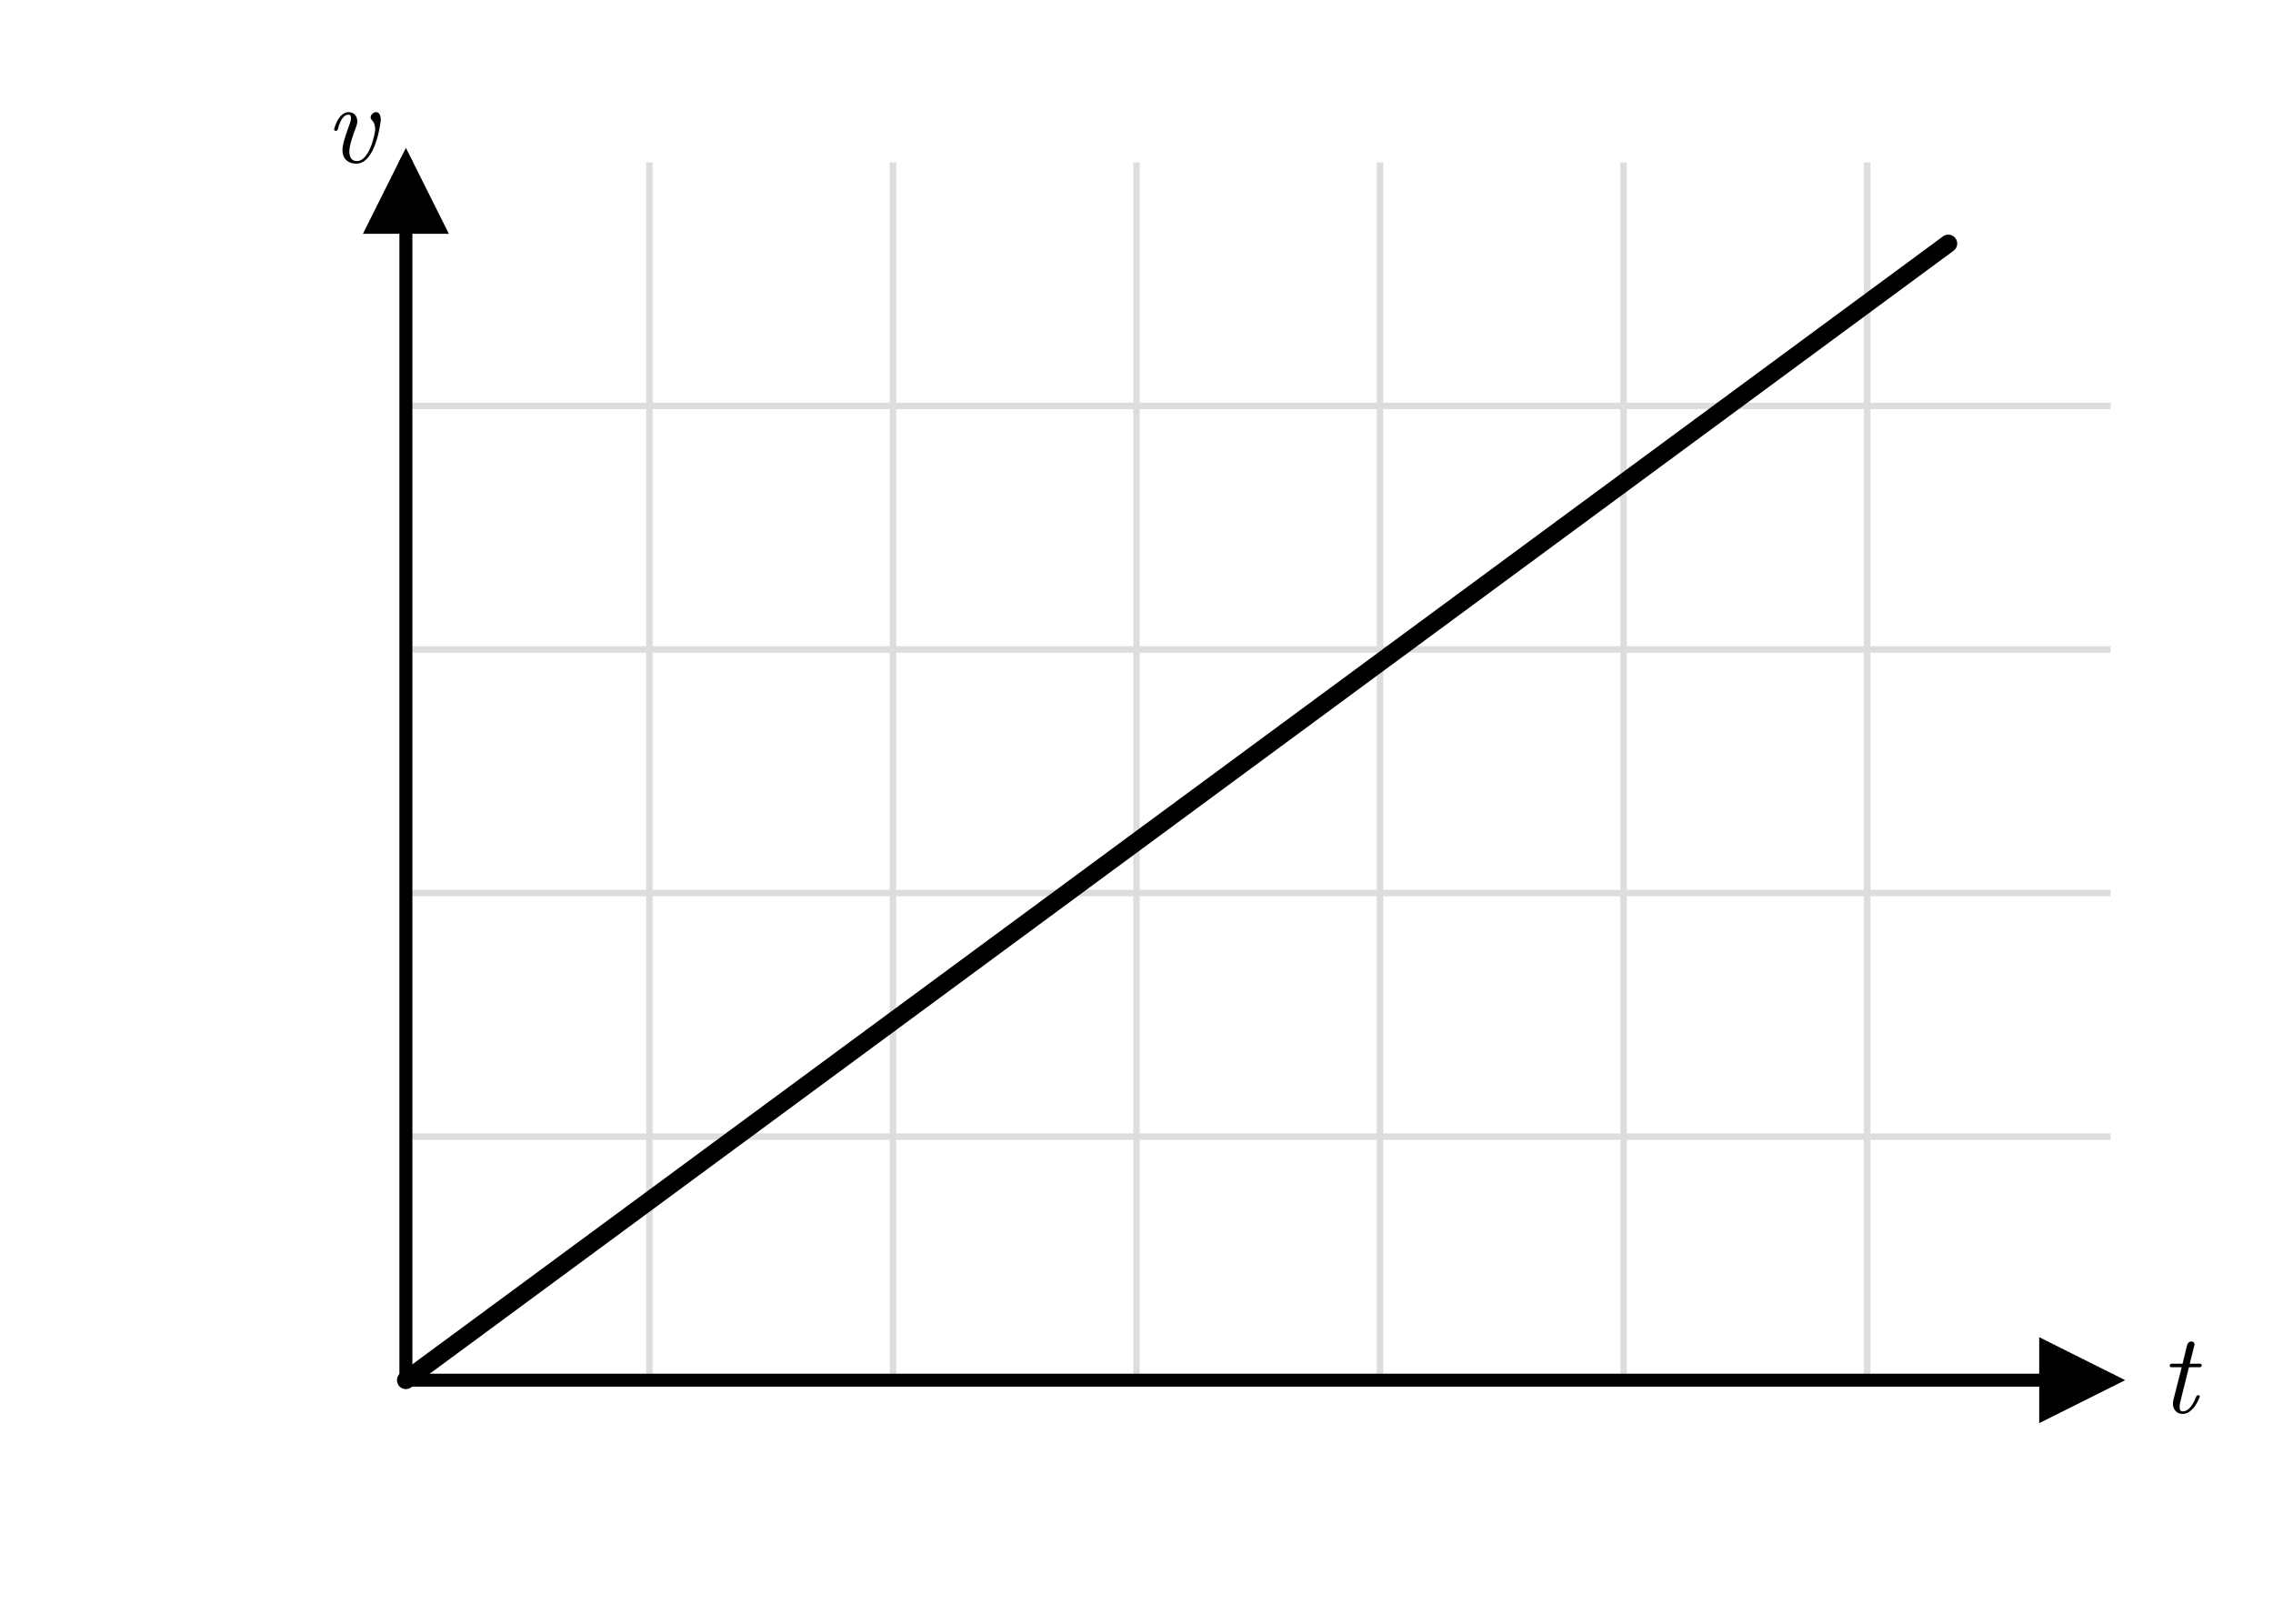
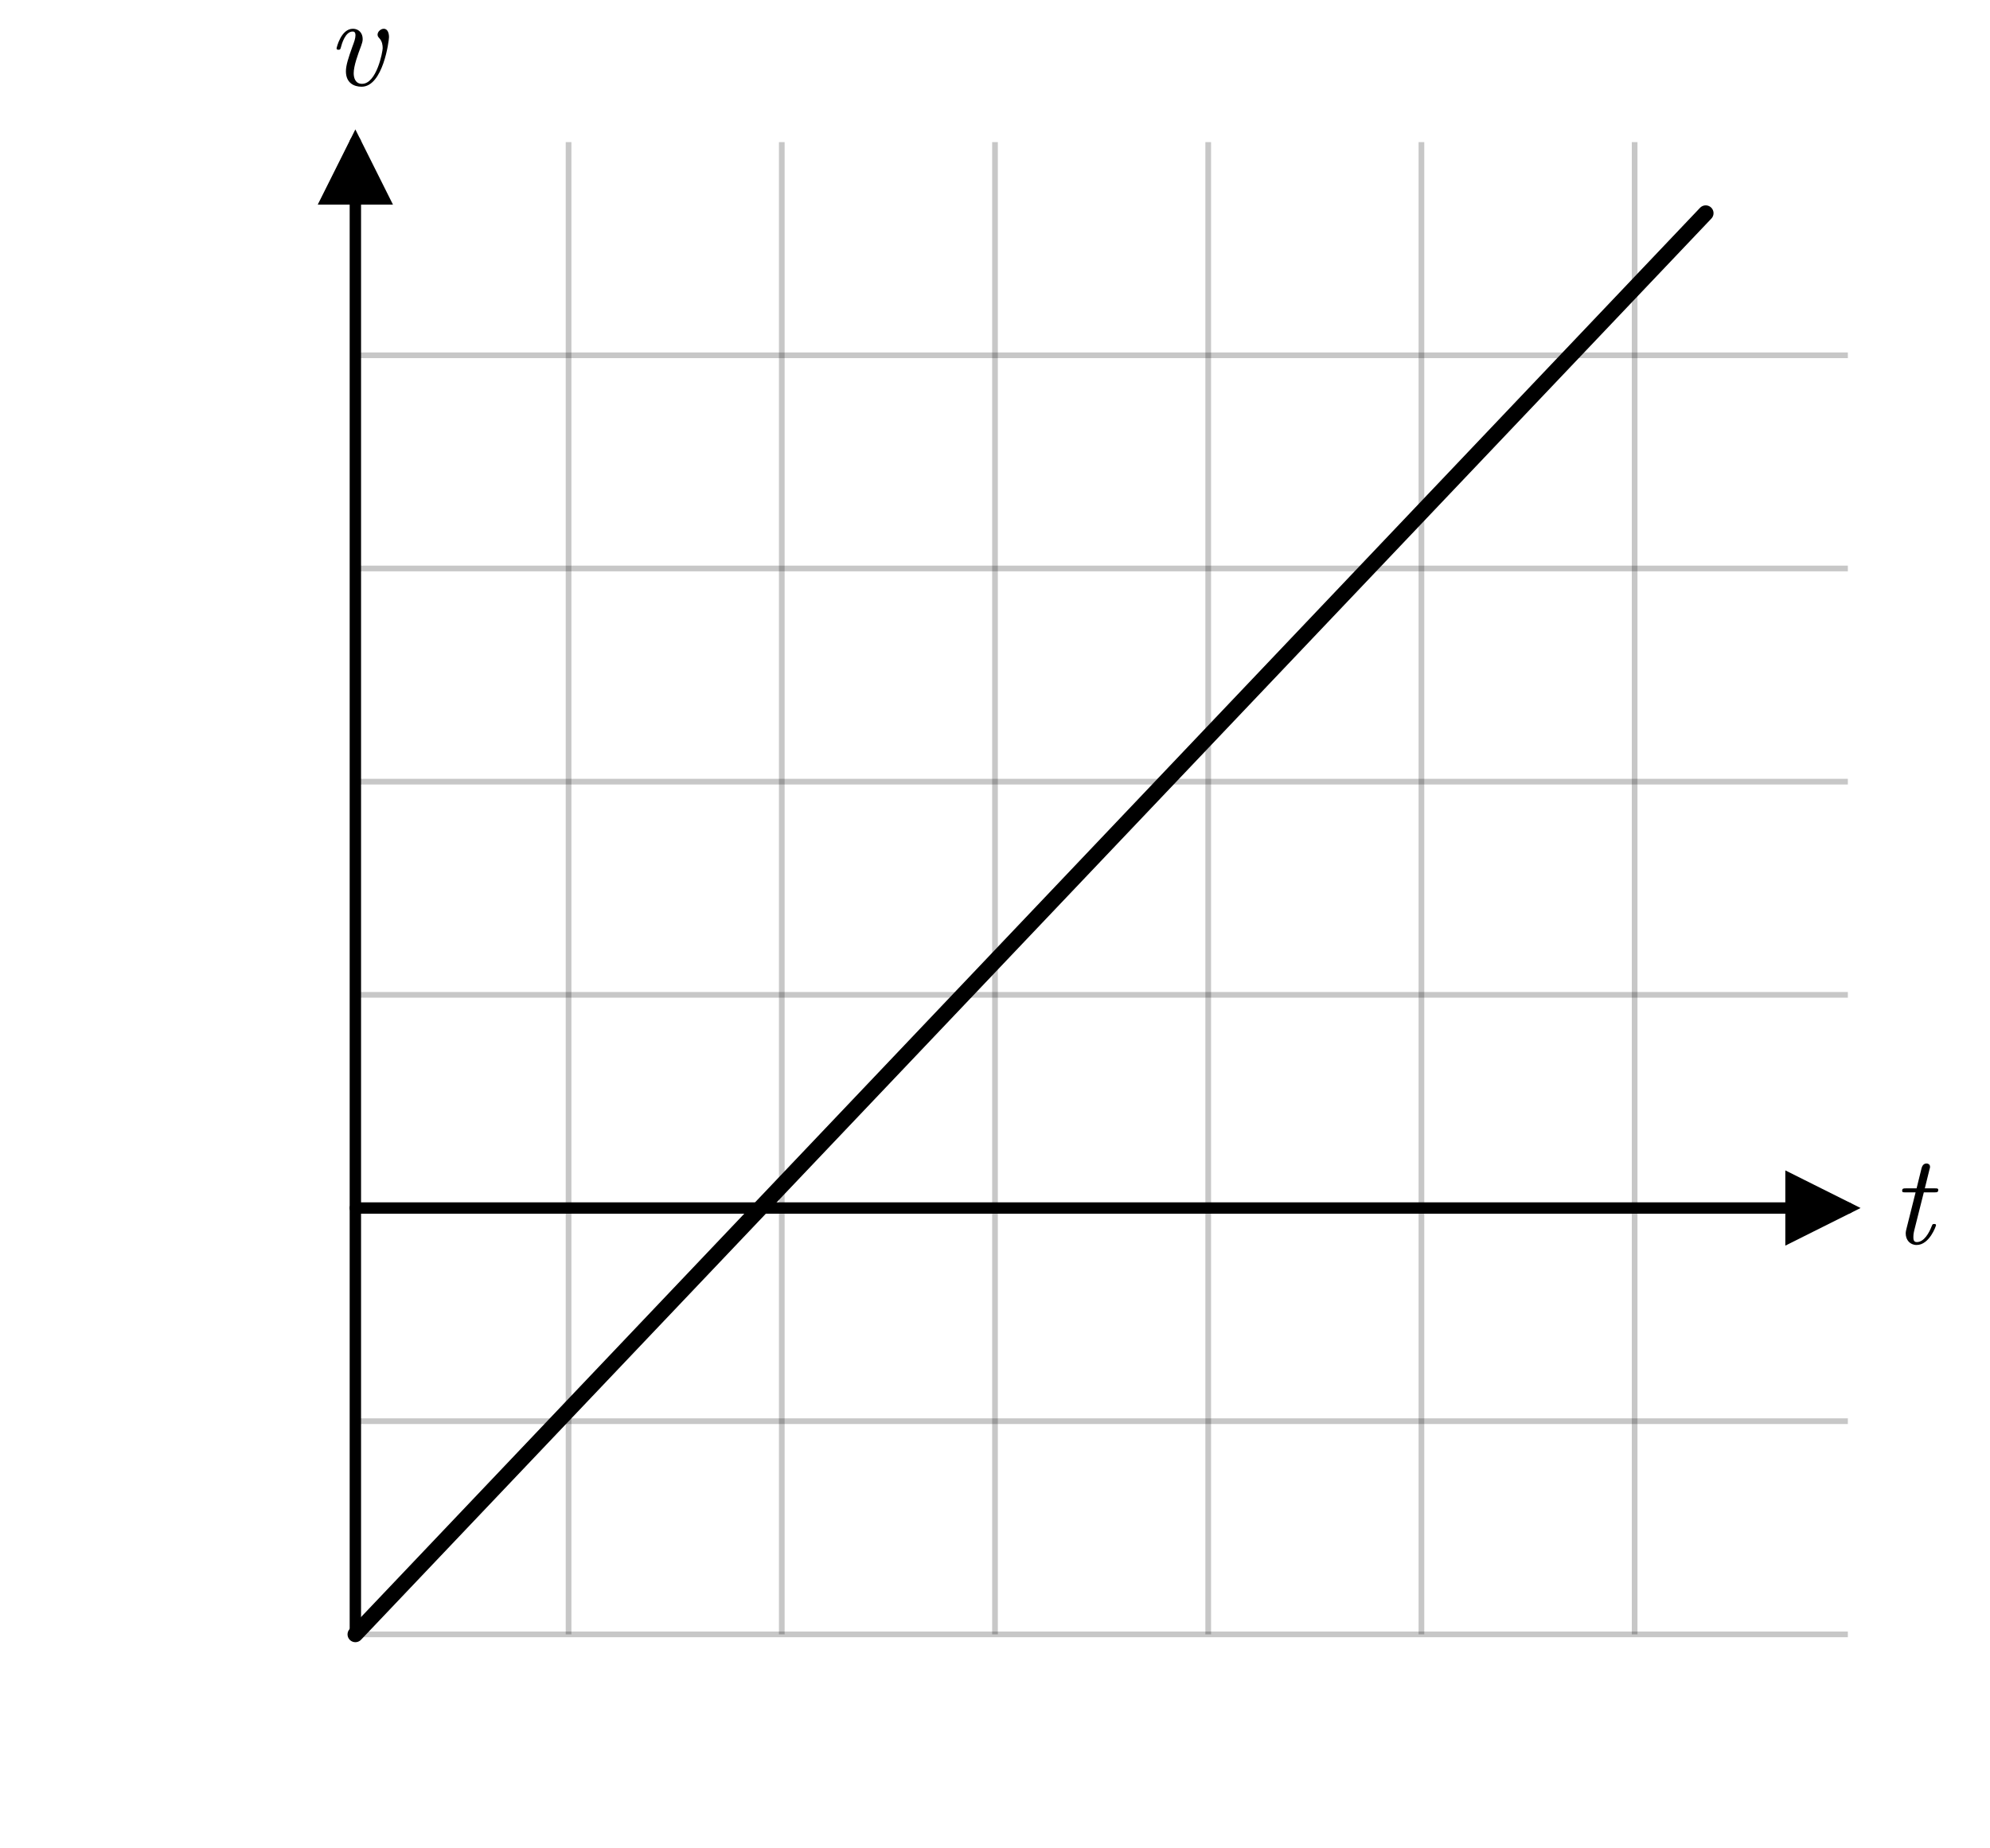
- <svg xmlns="http://www.w3.org/2000/svg" fill="currentColor" viewBox="0 0 280 200" width="280" height="200" font-family="'Latin Modern Roman', Georgia, 'Times New Roman', serif">
-   <g stroke="#dddddd" stroke-width="0.8" fill="none">
-     <line x1="80" y1="20" x2="80" y2="170" />
-     <line x1="110" y1="20" x2="110" y2="170" />
-     <line x1="140" y1="20" x2="140" y2="170" />
-     <line x1="170" y1="20" x2="170" y2="170" />
-     <line x1="200" y1="20" x2="200" y2="170" />
-     <line x1="230" y1="20" x2="230" y2="170" />
+ <svg xmlns="http://www.w3.org/2000/svg" fill="currentColor" viewBox="0 0 280 260" width="280" height="260" font-family="'Latin Modern Roman', Georgia, 'Times New Roman', serif">
+   <g stroke="currentColor" stroke-opacity="0.22" stroke-width="0.8" fill="none">
+     <line x1="80" y1="20" x2="80" y2="230" />
+     <line x1="110" y1="20" x2="110" y2="230" />
+     <line x1="140" y1="20" x2="140" y2="230" />
+     <line x1="170" y1="20" x2="170" y2="230" />
+     <line x1="200" y1="20" x2="200" y2="230" />
+     <line x1="230" y1="20" x2="230" y2="230" />
    <line x1="50" y1="50" x2="260" y2="50" />
    <line x1="50" y1="80" x2="260" y2="80" />
    <line x1="50" y1="110" x2="260" y2="110" />
    <line x1="50" y1="140" x2="260" y2="140" />
+     <line x1="50" y1="200" x2="260" y2="200" />
+     <line x1="50" y1="230" x2="260" y2="230" />
  </g>
  <g stroke="currentColor" stroke-width="1.6" fill="currentColor">
    <line x1="50" y1="170" x2="260" y2="170" stroke-linecap="round" />
-     <line x1="50" y1="170" x2="50" y2="20" stroke-linecap="round" />
+     <line x1="50" y1="20" x2="50" y2="230" stroke-linecap="round" />
    <polygon points="260,170 252,166 252,174" />
    <polygon points="50,20 46,28 54,28" />
  </g>
-   <line x1="50" y1="170" x2="240" y2="30" stroke="currentColor" stroke-width="2.2" stroke-linecap="round" />
-   <text x="266" y="174" font-size="14" font-style="italic">t</text>
-   <text x="40" y="20" font-size="14" font-style="italic">v</text>
+   <line x1="50" y1="230" x2="240" y2="30" stroke="currentColor" stroke-width="2.2" stroke-linecap="round" />
+   <text x="266" y="175" font-size="18" font-style="italic">t</text>
+   <text x="50" y="12" font-size="18" font-style="italic" text-anchor="middle">v</text>
</svg>
